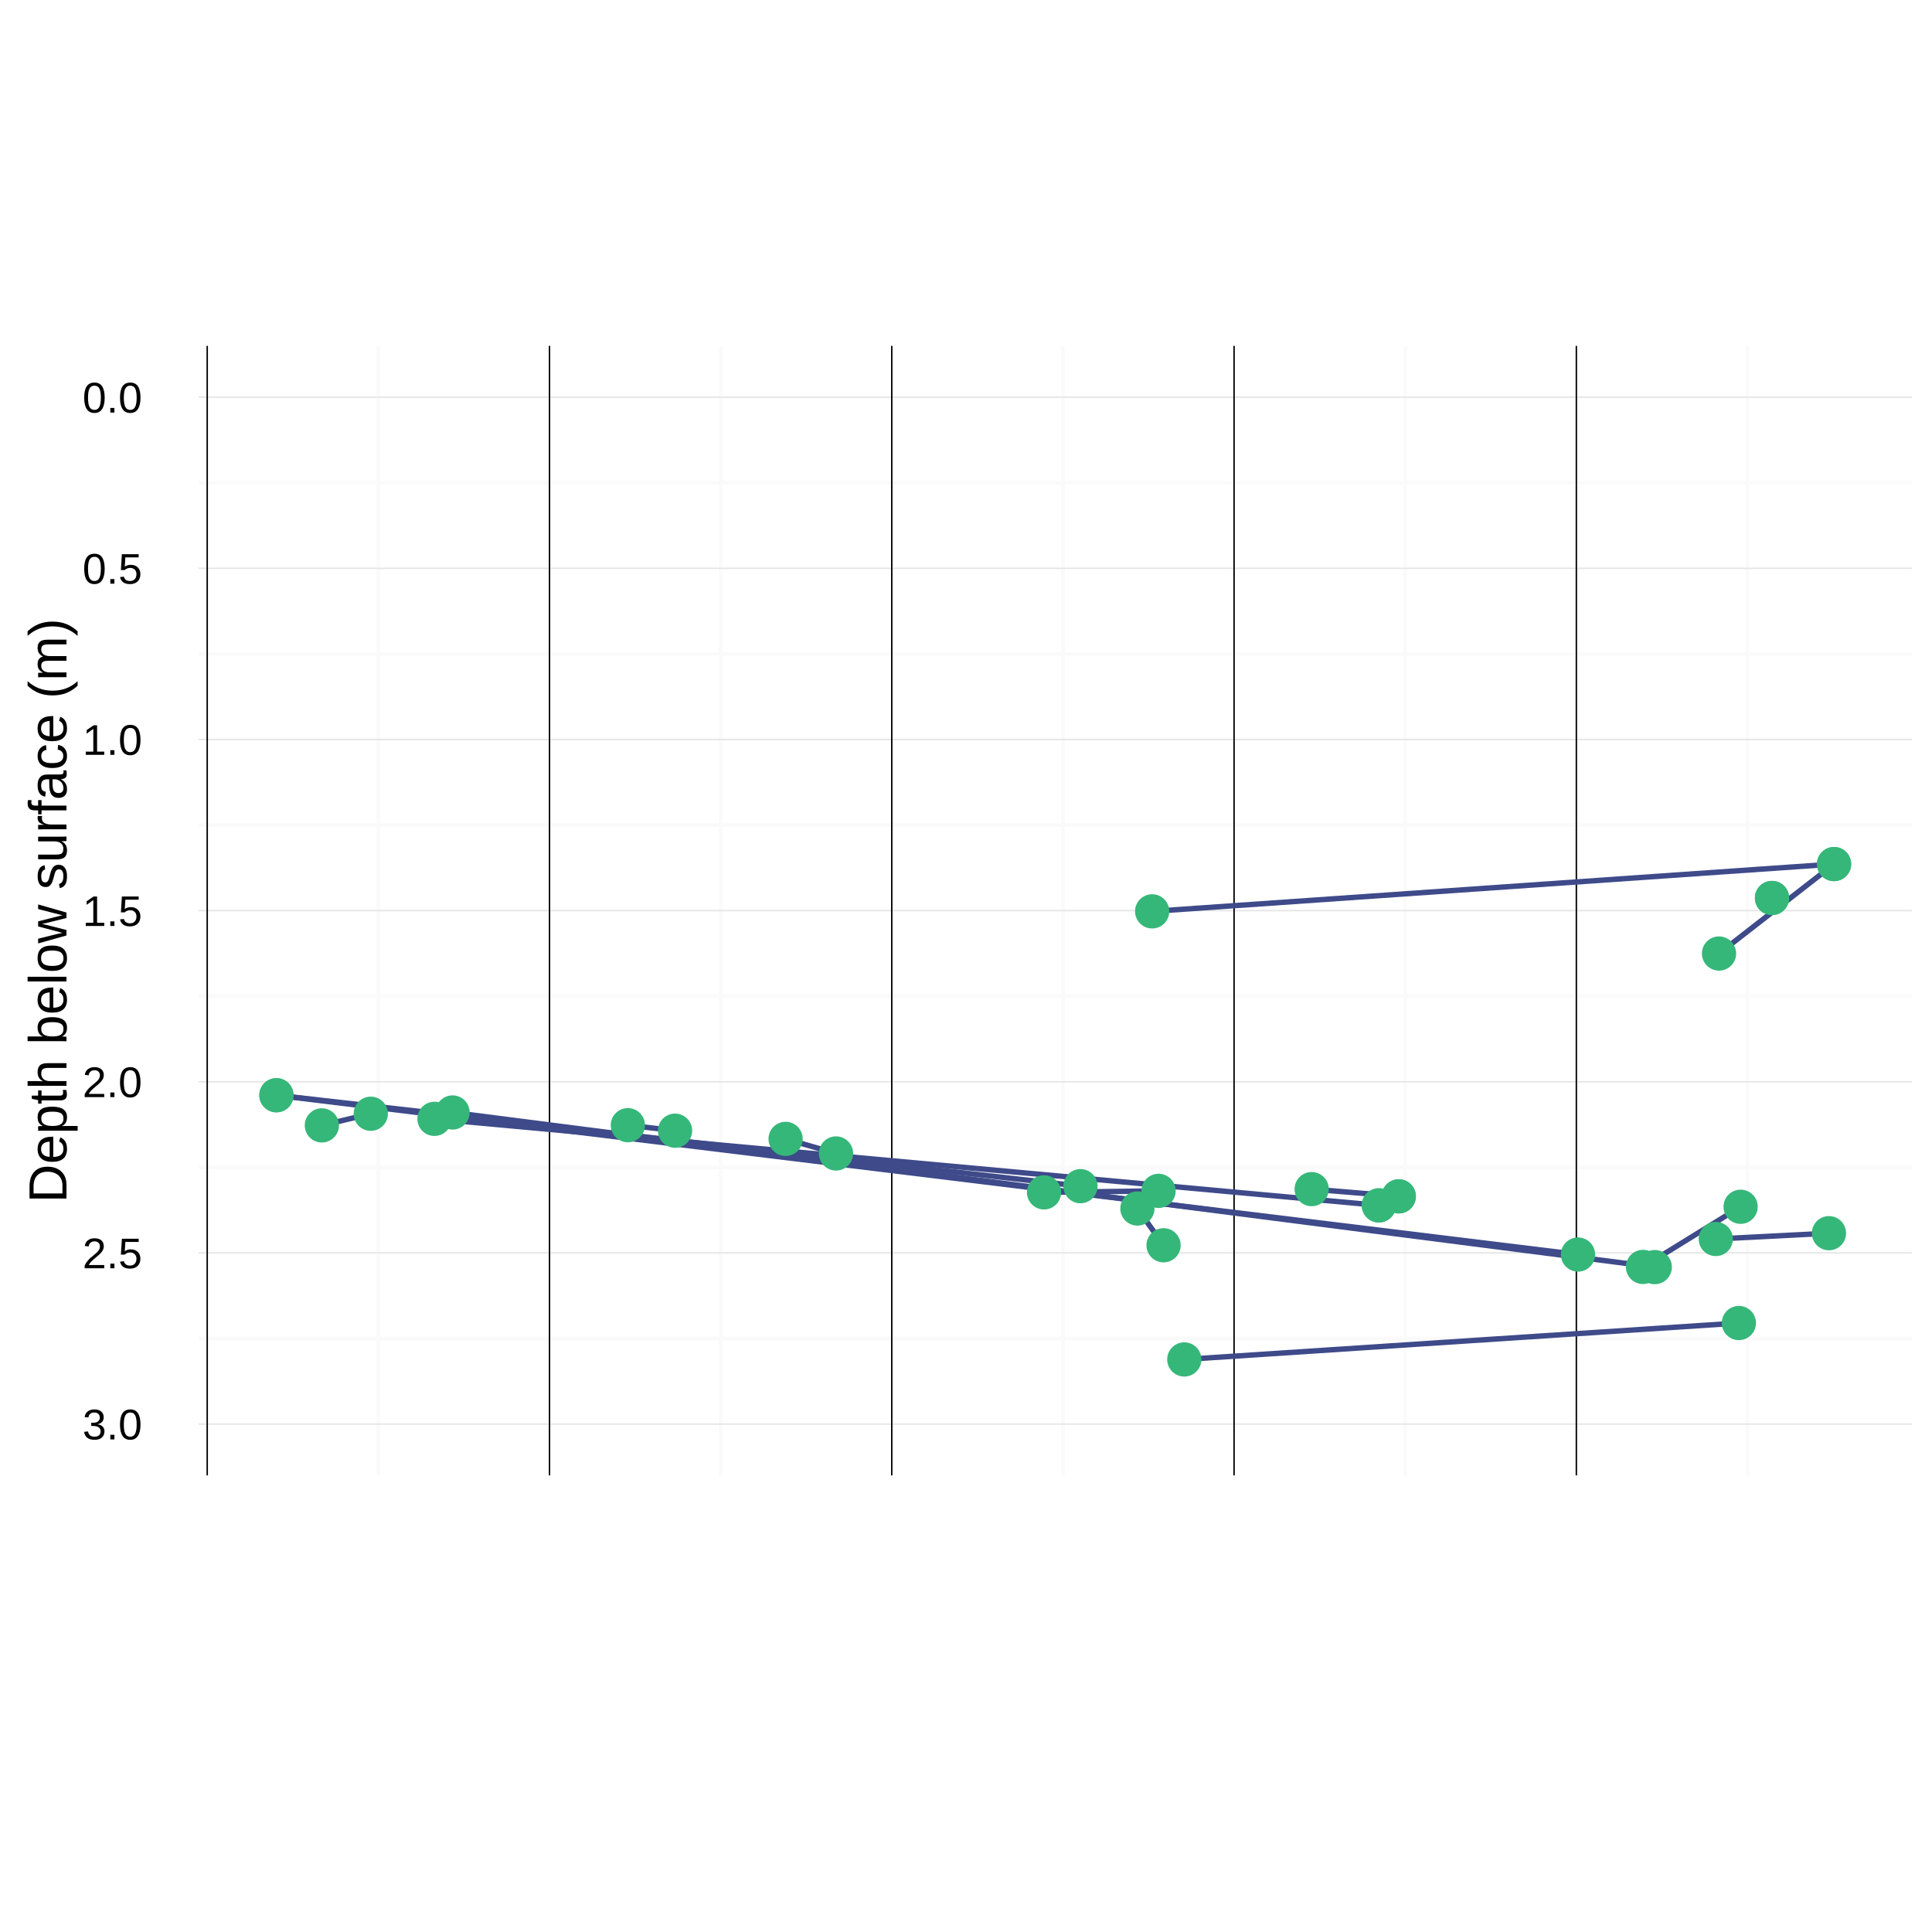
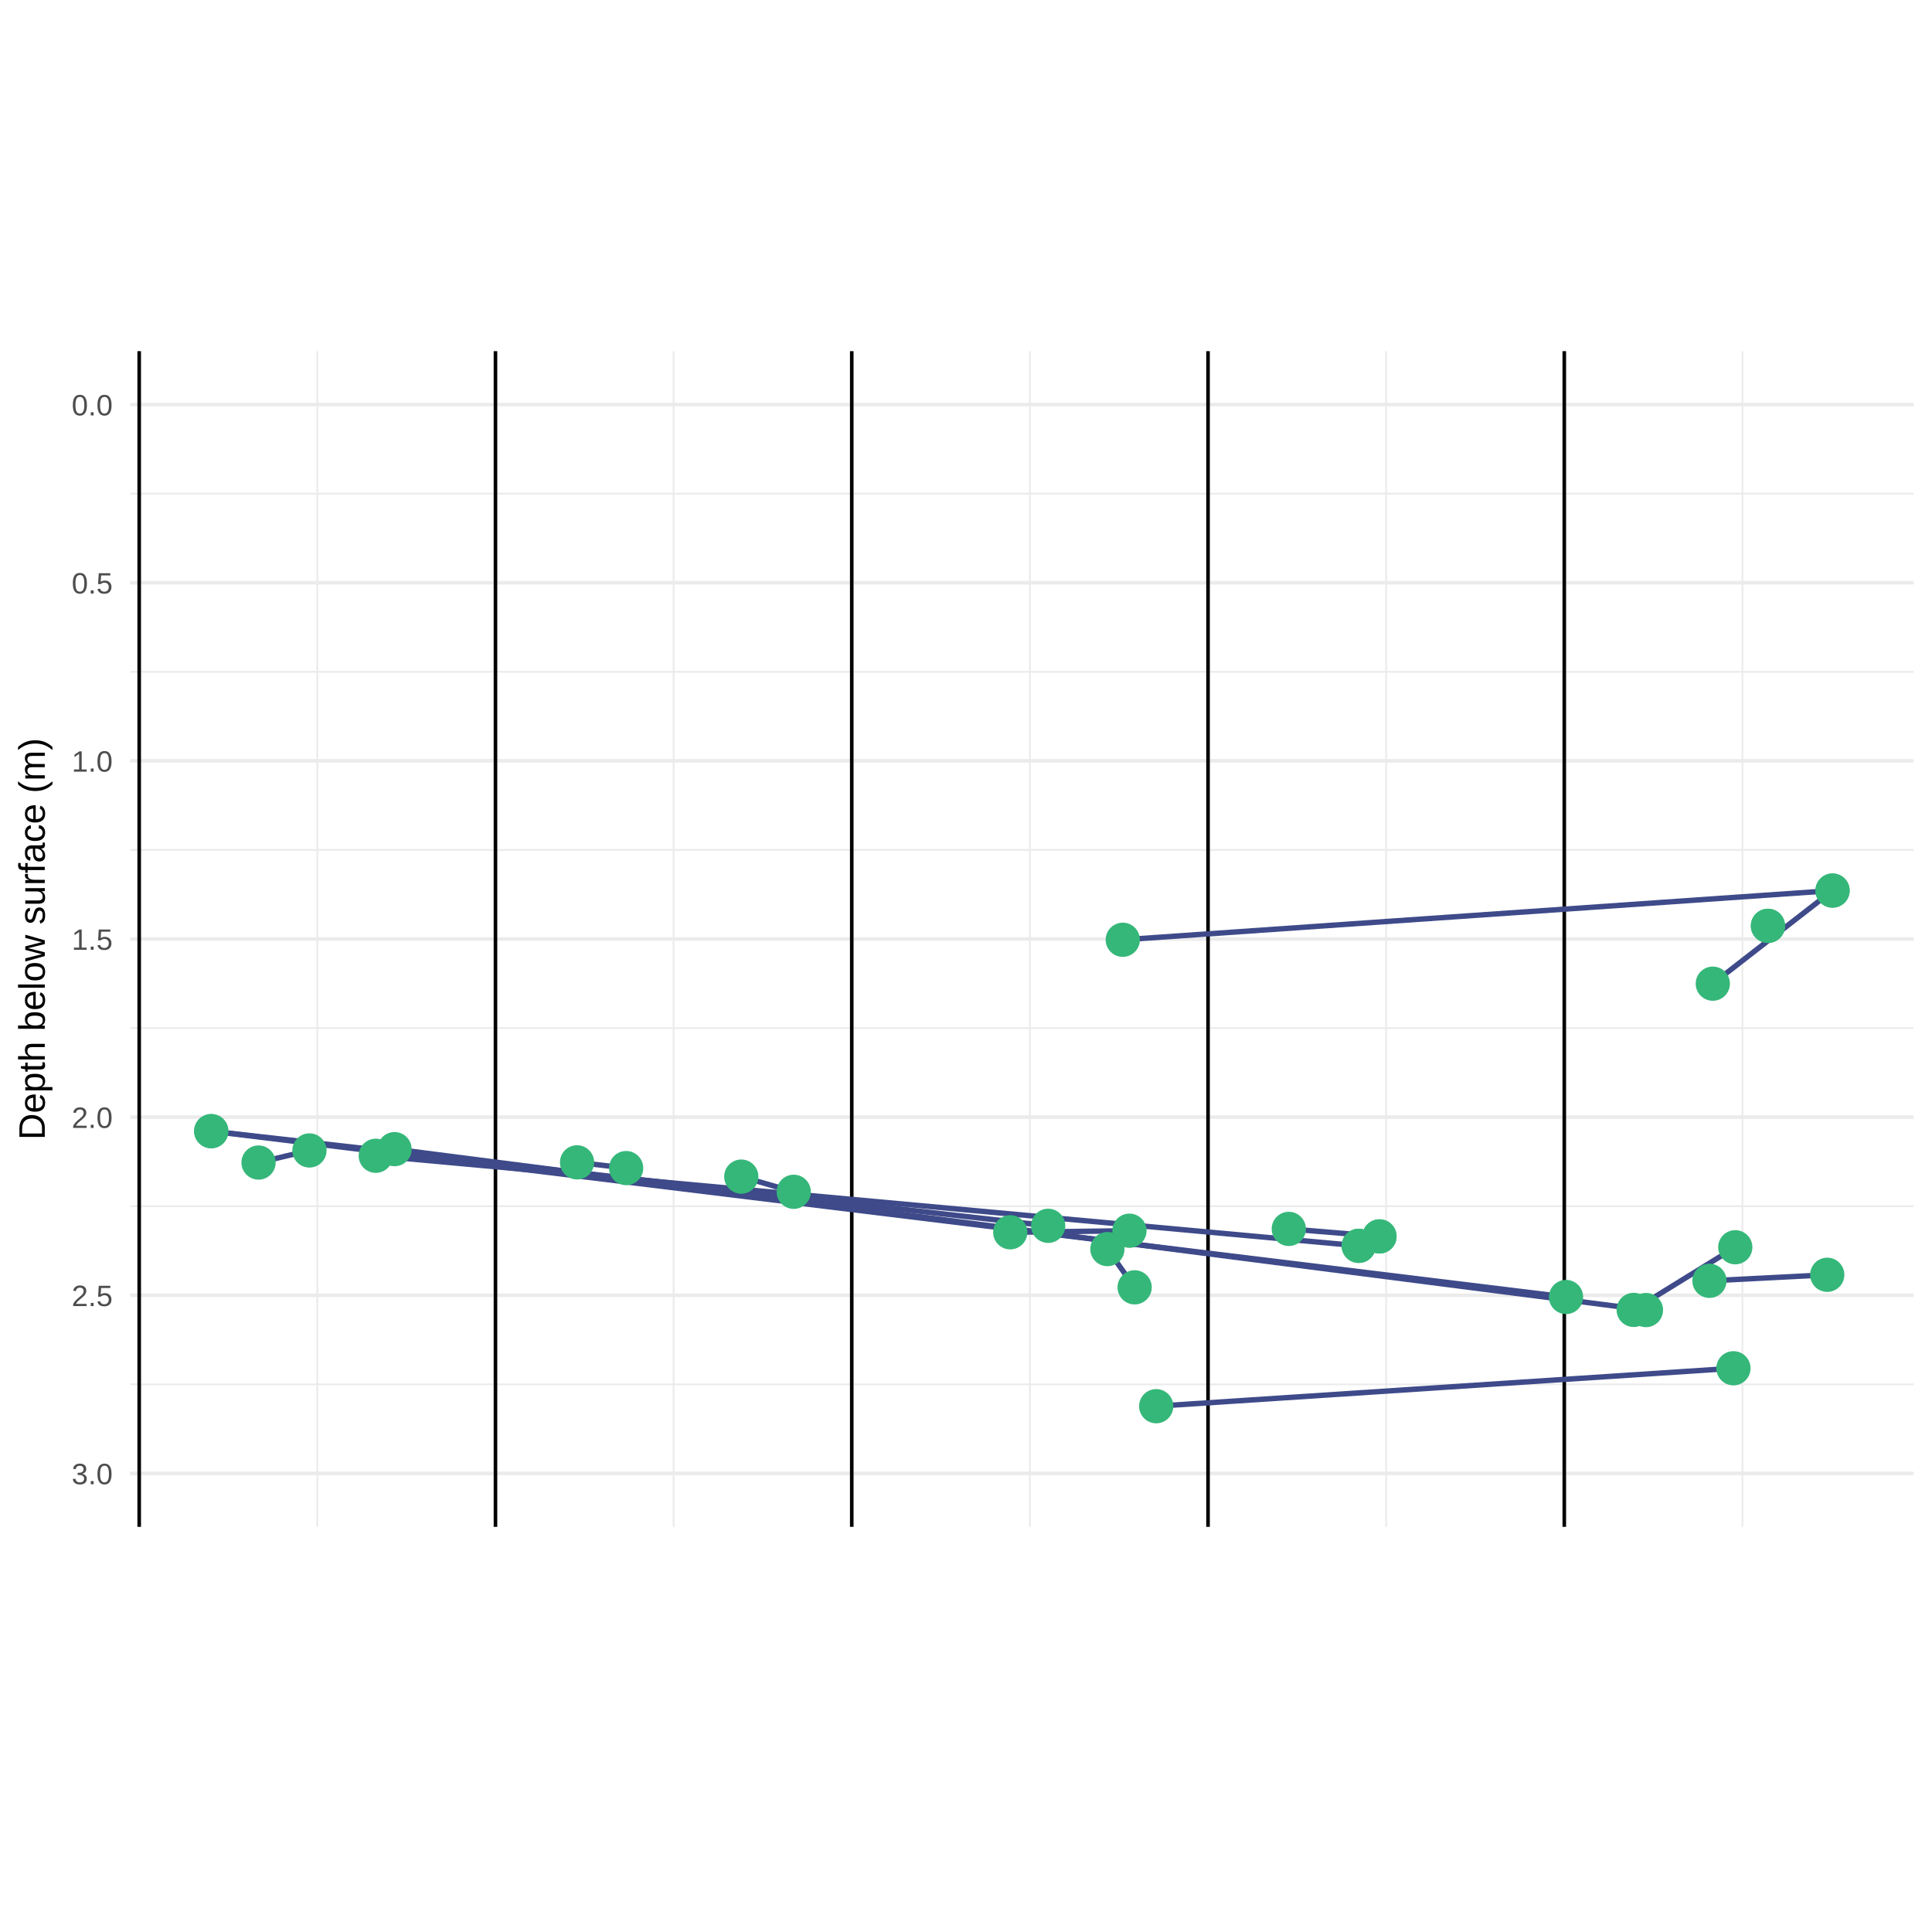
<svg xmlns="http://www.w3.org/2000/svg" viewBox="0 0 576.00 576.00">
  <defs>
    <style type="text/css">
    line, polyline, path, rect, circle {
      fill: none;
      stroke: #000000;
      stroke-linecap: round;
      stroke-linejoin: round;
      stroke-miterlimit: 10.00;
    }
  </style>
  </defs>
  <rect width="100%" height="100%" style="stroke: none; fill: #FFFFFF;" />
  <defs>
-     <clipPath id="cp1">
-       <rect x="0.00" y="97.13" width="576.00" height="381.74" />
+     <clipPath id="cpMHw1NzZ8NDc2Ljc4NXw5OS4yMTQ2">
+       <rect x="0.00" y="99.21" width="576.00" height="377.57" />
    </clipPath>
  </defs>
  <defs>
-     <clipPath id="cp2">
+     <clipPath id="cpMHw1NzZ8NTc2fDA=">
      <rect x="0.00" y="0.00" width="576.00" height="576.00" />
    </clipPath>
  </defs>
  <defs>
-     <clipPath id="cp3">
-       <rect x="59.19" y="103.11" width="510.83" height="336.75" />
+     <clipPath id="cpMzguODA3OXw1NzAuNTIxfDQ1NS4yMTJ8MTA0LjY5NA==">
+       <rect x="38.81" y="104.69" width="531.71" height="350.52" />
    </clipPath>
  </defs>
-   <polyline points="59.19,399.05 570.02,399.05 " style="stroke-width: 1.07; stroke: #FAFAFA; stroke-linecap: butt;" clip-path="url(#cp3)" />
-   <polyline points="59.19,348.02 570.02,348.02 " style="stroke-width: 1.07; stroke: #FAFAFA; stroke-linecap: butt;" clip-path="url(#cp3)" />
-   <polyline points="59.19,297.00 570.02,297.00 " style="stroke-width: 1.07; stroke: #FAFAFA; stroke-linecap: butt;" clip-path="url(#cp3)" />
-   <polyline points="59.19,245.98 570.02,245.98 " style="stroke-width: 1.07; stroke: #FAFAFA; stroke-linecap: butt;" clip-path="url(#cp3)" />
-   <polyline points="59.19,194.95 570.02,194.95 " style="stroke-width: 1.07; stroke: #FAFAFA; stroke-linecap: butt;" clip-path="url(#cp3)" />
-   <polyline points="59.19,143.93 570.02,143.93 " style="stroke-width: 1.07; stroke: #FAFAFA; stroke-linecap: butt;" clip-path="url(#cp3)" />
-   <polyline points="520.99,439.86 520.99,103.11 " style="stroke-width: 1.07; stroke: #FAFAFA; stroke-linecap: butt;" clip-path="url(#cp3)" />
-   <polyline points="418.94,439.86 418.94,103.11 " style="stroke-width: 1.07; stroke: #FAFAFA; stroke-linecap: butt;" clip-path="url(#cp3)" />
-   <polyline points="316.90,439.86 316.90,103.11 " style="stroke-width: 1.07; stroke: #FAFAFA; stroke-linecap: butt;" clip-path="url(#cp3)" />
-   <polyline points="214.85,439.86 214.85,103.11 " style="stroke-width: 1.07; stroke: #FAFAFA; stroke-linecap: butt;" clip-path="url(#cp3)" />
-   <polyline points="112.80,439.86 112.80,103.11 " style="stroke-width: 1.07; stroke: #FAFAFA; stroke-linecap: butt;" clip-path="url(#cp3)" />
-   <polyline points="59.19,424.56 570.02,424.56 " style="stroke-width: 0.43; stroke: #E5E5E5; stroke-linecap: butt;" clip-path="url(#cp3)" />
-   <polyline points="59.19,373.53 570.02,373.53 " style="stroke-width: 0.43; stroke: #E5E5E5; stroke-linecap: butt;" clip-path="url(#cp3)" />
-   <polyline points="59.19,322.51 570.02,322.51 " style="stroke-width: 0.43; stroke: #E5E5E5; stroke-linecap: butt;" clip-path="url(#cp3)" />
-   <polyline points="59.19,271.49 570.02,271.49 " style="stroke-width: 0.43; stroke: #E5E5E5; stroke-linecap: butt;" clip-path="url(#cp3)" />
-   <polyline points="59.19,220.46 570.02,220.46 " style="stroke-width: 0.43; stroke: #E5E5E5; stroke-linecap: butt;" clip-path="url(#cp3)" />
-   <polyline points="59.19,169.44 570.02,169.44 " style="stroke-width: 0.43; stroke: #E5E5E5; stroke-linecap: butt;" clip-path="url(#cp3)" />
-   <polyline points="59.19,118.42 570.02,118.42 " style="stroke-width: 0.43; stroke: #E5E5E5; stroke-linecap: butt;" clip-path="url(#cp3)" />
-   <polyline points="469.97,439.86 469.97,103.11 " style="stroke-width: 0.43; stroke-linecap: butt;" clip-path="url(#cp3)" />
-   <polyline points="367.92,439.86 367.92,103.11 " style="stroke-width: 0.43; stroke-linecap: butt;" clip-path="url(#cp3)" />
-   <polyline points="265.87,439.86 265.87,103.11 " style="stroke-width: 0.43; stroke-linecap: butt;" clip-path="url(#cp3)" />
-   <polyline points="163.83,439.86 163.83,103.11 " style="stroke-width: 0.43; stroke-linecap: butt;" clip-path="url(#cp3)" />
-   <polyline points="61.78,439.86 61.78,103.11 " style="stroke-width: 0.43; stroke-linecap: butt;" clip-path="url(#cp3)" />
-   <line x1="518.42" y1="394.44" x2="353.08" y2="405.30" style="stroke-width: 1.60; stroke: #3E4A89; stroke-linecap: butt;" clip-path="url(#cp3)" />
-   <line x1="493.35" y1="377.77" x2="134.92" y2="331.67" style="stroke-width: 1.60; stroke: #3E4A89; stroke-linecap: butt;" clip-path="url(#cp3)" />
-   <line x1="345.41" y1="355.04" x2="311.27" y2="355.49" style="stroke-width: 1.60; stroke: #3E4A89; stroke-linecap: butt;" clip-path="url(#cp3)" />
-   <line x1="489.83" y1="377.72" x2="518.94" y2="359.78" style="stroke-width: 1.60; stroke: #3E4A89; stroke-linecap: butt;" clip-path="url(#cp3)" />
-   <line x1="110.54" y1="332.05" x2="95.96" y2="335.52" style="stroke-width: 1.60; stroke: #3E4A89; stroke-linecap: butt;" clip-path="url(#cp3)" />
-   <line x1="82.41" y1="326.53" x2="322.13" y2="353.64" style="stroke-width: 1.60; stroke: #3E4A89; stroke-linecap: butt;" clip-path="url(#cp3)" />
-   <line x1="511.54" y1="369.39" x2="545.28" y2="367.66" style="stroke-width: 1.60; stroke: #3E4A89; stroke-linecap: butt;" clip-path="url(#cp3)" />
-   <line x1="339.10" y1="360.30" x2="346.90" y2="371.26" style="stroke-width: 1.60; stroke: #3E4A89; stroke-linecap: butt;" clip-path="url(#cp3)" />
-   <line x1="417.03" y1="356.68" x2="411.09" y2="359.37" style="stroke-width: 1.60; stroke: #3E4A89; stroke-linecap: butt;" clip-path="url(#cp3)" />
-   <line x1="417.03" y1="356.68" x2="391.06" y2="354.52" style="stroke-width: 1.60; stroke: #3E4A89; stroke-linecap: butt;" clip-path="url(#cp3)" />
-   <line x1="129.53" y1="333.57" x2="411.09" y2="359.37" style="stroke-width: 1.60; stroke: #3E4A89; stroke-linecap: butt;" clip-path="url(#cp3)" />
-   <line x1="528.30" y1="267.72" x2="528.30" y2="267.72" style="stroke-width: 1.60; stroke: #3E4A89; stroke-linecap: butt;" clip-path="url(#cp3)" />
-   <line x1="546.80" y1="257.61" x2="343.50" y2="271.71" style="stroke-width: 1.60; stroke: #3E4A89; stroke-linecap: butt;" clip-path="url(#cp3)" />
-   <line x1="249.25" y1="343.89" x2="234.22" y2="339.54" style="stroke-width: 1.60; stroke: #3E4A89; stroke-linecap: butt;" clip-path="url(#cp3)" />
-   <line x1="82.41" y1="326.53" x2="470.46" y2="374.02" style="stroke-width: 1.60; stroke: #3E4A89; stroke-linecap: butt;" clip-path="url(#cp3)" />
-   <line x1="512.50" y1="284.28" x2="546.80" y2="257.61" style="stroke-width: 1.60; stroke: #3E4A89; stroke-linecap: butt;" clip-path="url(#cp3)" />
-   <line x1="201.26" y1="337.10" x2="187.19" y2="335.46" style="stroke-width: 1.60; stroke: #3E4A89; stroke-linecap: butt;" clip-path="url(#cp3)" />
-   <circle cx="353.08" cy="405.30" r="3.56pt" style="stroke-width: 0.71; stroke: #35B779; fill: #35B779;" clip-path="url(#cp3)" />
-   <circle cx="545.28" cy="367.66" r="3.56pt" style="stroke-width: 0.71; stroke: #35B779; fill: #35B779;" clip-path="url(#cp3)" />
-   <circle cx="391.06" cy="354.52" r="3.56pt" style="stroke-width: 0.71; stroke: #35B779; fill: #35B779;" clip-path="url(#cp3)" />
-   <circle cx="343.50" cy="271.71" r="3.56pt" style="stroke-width: 0.71; stroke: #35B779; fill: #35B779;" clip-path="url(#cp3)" />
-   <circle cx="134.92" cy="331.67" r="3.56pt" style="stroke-width: 0.71; stroke: #35B779; fill: #35B779;" clip-path="url(#cp3)" />
-   <circle cx="470.46" cy="374.02" r="3.56pt" style="stroke-width: 0.71; stroke: #35B779; fill: #35B779;" clip-path="url(#cp3)" />
-   <circle cx="311.27" cy="355.49" r="3.56pt" style="stroke-width: 0.71; stroke: #35B779; fill: #35B779;" clip-path="url(#cp3)" />
-   <circle cx="518.94" cy="359.78" r="3.56pt" style="stroke-width: 0.71; stroke: #35B779; fill: #35B779;" clip-path="url(#cp3)" />
-   <circle cx="187.19" cy="335.46" r="3.56pt" style="stroke-width: 0.71; stroke: #35B779; fill: #35B779;" clip-path="url(#cp3)" />
-   <circle cx="95.96" cy="335.52" r="3.56pt" style="stroke-width: 0.71; stroke: #35B779; fill: #35B779;" clip-path="url(#cp3)" />
-   <circle cx="518.42" cy="394.44" r="3.56pt" style="stroke-width: 0.71; stroke: #35B779; fill: #35B779;" clip-path="url(#cp3)" />
-   <circle cx="493.35" cy="377.77" r="3.56pt" style="stroke-width: 0.71; stroke: #35B779; fill: #35B779;" clip-path="url(#cp3)" />
-   <circle cx="345.41" cy="355.04" r="3.56pt" style="stroke-width: 0.71; stroke: #35B779; fill: #35B779;" clip-path="url(#cp3)" />
-   <circle cx="489.83" cy="377.72" r="3.56pt" style="stroke-width: 0.71; stroke: #35B779; fill: #35B779;" clip-path="url(#cp3)" />
-   <circle cx="110.54" cy="332.05" r="3.56pt" style="stroke-width: 0.71; stroke: #35B779; fill: #35B779;" clip-path="url(#cp3)" />
-   <circle cx="322.13" cy="353.64" r="3.56pt" style="stroke-width: 0.71; stroke: #35B779; fill: #35B779;" clip-path="url(#cp3)" />
-   <circle cx="346.90" cy="371.26" r="3.56pt" style="stroke-width: 0.71; stroke: #35B779; fill: #35B779;" clip-path="url(#cp3)" />
-   <circle cx="411.09" cy="359.37" r="3.56pt" style="stroke-width: 0.71; stroke: #35B779; fill: #35B779;" clip-path="url(#cp3)" />
-   <circle cx="411.09" cy="359.37" r="3.56pt" style="stroke-width: 0.71; stroke: #35B779; fill: #35B779;" clip-path="url(#cp3)" />
-   <circle cx="528.30" cy="267.72" r="3.56pt" style="stroke-width: 0.71; stroke: #35B779; fill: #35B779;" clip-path="url(#cp3)" />
-   <circle cx="234.22" cy="339.54" r="3.56pt" style="stroke-width: 0.71; stroke: #35B779; fill: #35B779;" clip-path="url(#cp3)" />
-   <circle cx="546.80" cy="257.61" r="3.56pt" style="stroke-width: 0.71; stroke: #35B779; fill: #35B779;" clip-path="url(#cp3)" />
-   <circle cx="82.41" cy="326.53" r="3.56pt" style="stroke-width: 0.71; stroke: #35B779; fill: #35B779;" clip-path="url(#cp3)" />
-   <circle cx="511.54" cy="369.39" r="3.56pt" style="stroke-width: 0.71; stroke: #35B779; fill: #35B779;" clip-path="url(#cp3)" />
-   <circle cx="339.10" cy="360.30" r="3.56pt" style="stroke-width: 0.71; stroke: #35B779; fill: #35B779;" clip-path="url(#cp3)" />
-   <circle cx="417.03" cy="356.68" r="3.56pt" style="stroke-width: 0.71; stroke: #35B779; fill: #35B779;" clip-path="url(#cp3)" />
-   <circle cx="417.03" cy="356.68" r="3.56pt" style="stroke-width: 0.71; stroke: #35B779; fill: #35B779;" clip-path="url(#cp3)" />
-   <circle cx="129.53" cy="333.57" r="3.56pt" style="stroke-width: 0.71; stroke: #35B779; fill: #35B779;" clip-path="url(#cp3)" />
-   <circle cx="528.30" cy="267.72" r="3.56pt" style="stroke-width: 0.71; stroke: #35B779; fill: #35B779;" clip-path="url(#cp3)" />
-   <circle cx="546.80" cy="257.61" r="3.56pt" style="stroke-width: 0.71; stroke: #35B779; fill: #35B779;" clip-path="url(#cp3)" />
-   <circle cx="249.25" cy="343.89" r="3.56pt" style="stroke-width: 0.71; stroke: #35B779; fill: #35B779;" clip-path="url(#cp3)" />
-   <circle cx="82.41" cy="326.53" r="3.56pt" style="stroke-width: 0.71; stroke: #35B779; fill: #35B779;" clip-path="url(#cp3)" />
-   <circle cx="512.50" cy="284.28" r="3.56pt" style="stroke-width: 0.71; stroke: #35B779; fill: #35B779;" clip-path="url(#cp3)" />
-   <circle cx="201.26" cy="337.10" r="3.56pt" style="stroke-width: 0.71; stroke: #35B779; fill: #35B779;" clip-path="url(#cp3)" />
+   <polyline points="38.81,412.72 570.52,412.72 " style="stroke-width: 0.53; stroke: #EBEBEB; stroke-linecap: butt;" clip-path="url(#cpMzguODA3OXw1NzAuNTIxfDQ1NS4yMTJ8MTA0LjY5NA==)" />
+   <polyline points="38.81,359.62 570.52,359.62 " style="stroke-width: 0.53; stroke: #EBEBEB; stroke-linecap: butt;" clip-path="url(#cpMzguODA3OXw1NzAuNTIxfDQ1NS4yMTJ8MTA0LjY5NA==)" />
+   <polyline points="38.81,306.51 570.52,306.51 " style="stroke-width: 0.53; stroke: #EBEBEB; stroke-linecap: butt;" clip-path="url(#cpMzguODA3OXw1NzAuNTIxfDQ1NS4yMTJ8MTA0LjY5NA==)" />
+   <polyline points="38.81,253.40 570.52,253.40 " style="stroke-width: 0.53; stroke: #EBEBEB; stroke-linecap: butt;" clip-path="url(#cpMzguODA3OXw1NzAuNTIxfDQ1NS4yMTJ8MTA0LjY5NA==)" />
+   <polyline points="38.81,200.29 570.52,200.29 " style="stroke-width: 0.53; stroke: #EBEBEB; stroke-linecap: butt;" clip-path="url(#cpMzguODA3OXw1NzAuNTIxfDQ1NS4yMTJ8MTA0LjY5NA==)" />
+   <polyline points="38.81,147.18 570.52,147.18 " style="stroke-width: 0.53; stroke: #EBEBEB; stroke-linecap: butt;" clip-path="url(#cpMzguODA3OXw1NzAuNTIxfDQ1NS4yMTJ8MTA0LjY5NA==)" />
+   <polyline points="519.48,455.21 519.48,104.69 " style="stroke-width: 0.53; stroke: #EBEBEB; stroke-linecap: butt;" clip-path="url(#cpMzguODA3OXw1NzAuNTIxfDQ1NS4yMTJ8MTA0LjY5NA==)" />
+   <polyline points="413.27,455.21 413.27,104.69 " style="stroke-width: 0.53; stroke: #EBEBEB; stroke-linecap: butt;" clip-path="url(#cpMzguODA3OXw1NzAuNTIxfDQ1NS4yMTJ8MTA0LjY5NA==)" />
+   <polyline points="307.05,455.21 307.05,104.69 " style="stroke-width: 0.53; stroke: #EBEBEB; stroke-linecap: butt;" clip-path="url(#cpMzguODA3OXw1NzAuNTIxfDQ1NS4yMTJ8MTA0LjY5NA==)" />
+   <polyline points="200.83,455.21 200.83,104.69 " style="stroke-width: 0.53; stroke: #EBEBEB; stroke-linecap: butt;" clip-path="url(#cpMzguODA3OXw1NzAuNTIxfDQ1NS4yMTJ8MTA0LjY5NA==)" />
+   <polyline points="94.61,455.21 94.61,104.69 " style="stroke-width: 0.53; stroke: #EBEBEB; stroke-linecap: butt;" clip-path="url(#cpMzguODA3OXw1NzAuNTIxfDQ1NS4yMTJ8MTA0LjY5NA==)" />
+   <polyline points="38.81,439.28 570.52,439.28 " style="stroke-width: 1.07; stroke: #EBEBEB; stroke-linecap: butt;" clip-path="url(#cpMzguODA3OXw1NzAuNTIxfDQ1NS4yMTJ8MTA0LjY5NA==)" />
+   <polyline points="38.81,386.17 570.52,386.17 " style="stroke-width: 1.07; stroke: #EBEBEB; stroke-linecap: butt;" clip-path="url(#cpMzguODA3OXw1NzAuNTIxfDQ1NS4yMTJ8MTA0LjY5NA==)" />
+   <polyline points="38.81,333.06 570.52,333.06 " style="stroke-width: 1.07; stroke: #EBEBEB; stroke-linecap: butt;" clip-path="url(#cpMzguODA3OXw1NzAuNTIxfDQ1NS4yMTJ8MTA0LjY5NA==)" />
+   <polyline points="38.81,279.95 570.52,279.95 " style="stroke-width: 1.07; stroke: #EBEBEB; stroke-linecap: butt;" clip-path="url(#cpMzguODA3OXw1NzAuNTIxfDQ1NS4yMTJ8MTA0LjY5NA==)" />
+   <polyline points="38.81,226.84 570.52,226.84 " style="stroke-width: 1.07; stroke: #EBEBEB; stroke-linecap: butt;" clip-path="url(#cpMzguODA3OXw1NzAuNTIxfDQ1NS4yMTJ8MTA0LjY5NA==)" />
+   <polyline points="38.81,173.74 570.52,173.74 " style="stroke-width: 1.07; stroke: #EBEBEB; stroke-linecap: butt;" clip-path="url(#cpMzguODA3OXw1NzAuNTIxfDQ1NS4yMTJ8MTA0LjY5NA==)" />
+   <polyline points="38.81,120.63 570.52,120.63 " style="stroke-width: 1.07; stroke: #EBEBEB; stroke-linecap: butt;" clip-path="url(#cpMzguODA3OXw1NzAuNTIxfDQ1NS4yMTJ8MTA0LjY5NA==)" />
+   <polyline points="466.37,455.21 466.37,104.69 " style="stroke-width: 1.07; stroke-linecap: butt;" clip-path="url(#cpMzguODA3OXw1NzAuNTIxfDQ1NS4yMTJ8MTA0LjY5NA==)" />
+   <polyline points="360.16,455.21 360.16,104.69 " style="stroke-width: 1.07; stroke-linecap: butt;" clip-path="url(#cpMzguODA3OXw1NzAuNTIxfDQ1NS4yMTJ8MTA0LjY5NA==)" />
+   <polyline points="253.94,455.21 253.94,104.69 " style="stroke-width: 1.07; stroke-linecap: butt;" clip-path="url(#cpMzguODA3OXw1NzAuNTIxfDQ1NS4yMTJ8MTA0LjY5NA==)" />
+   <polyline points="147.72,455.21 147.72,104.69 " style="stroke-width: 1.07; stroke-linecap: butt;" clip-path="url(#cpMzguODA3OXw1NzAuNTIxfDQ1NS4yMTJ8MTA0LjY5NA==)" />
+   <polyline points="41.50,455.21 41.50,104.69 " style="stroke-width: 1.07; stroke-linecap: butt;" clip-path="url(#cpMzguODA3OXw1NzAuNTIxfDQ1NS4yMTJ8MTA0LjY5NA==)" />
+   <line x1="516.80" y1="407.93" x2="344.71" y2="419.24" style="stroke-width: 1.60; stroke: #3E4A89; stroke-linecap: butt;" clip-path="url(#cpMzguODA3OXw1NzAuNTIxfDQ1NS4yMTJ8MTA0LjY5NA==)" />
+   <line x1="490.72" y1="390.58" x2="117.63" y2="342.60" style="stroke-width: 1.60; stroke: #3E4A89; stroke-linecap: butt;" clip-path="url(#cpMzguODA3OXw1NzAuNTIxfDQ1NS4yMTJ8MTA0LjY5NA==)" />
+   <line x1="336.73" y1="366.92" x2="301.19" y2="367.39" style="stroke-width: 1.60; stroke: #3E4A89; stroke-linecap: butt;" clip-path="url(#cpMzguODA3OXw1NzAuNTIxfDQ1NS4yMTJ8MTA0LjY5NA==)" />
+   <line x1="487.06" y1="390.53" x2="517.35" y2="371.85" style="stroke-width: 1.60; stroke: #3E4A89; stroke-linecap: butt;" clip-path="url(#cpMzguODA3OXw1NzAuNTIxfDQ1NS4yMTJ8MTA0LjY5NA==)" />
+   <line x1="92.26" y1="342.99" x2="77.08" y2="346.60" style="stroke-width: 1.60; stroke: #3E4A89; stroke-linecap: butt;" clip-path="url(#cpMzguODA3OXw1NzAuNTIxfDQ1NS4yMTJ8MTA0LjY5NA==)" />
+   <line x1="62.98" y1="337.24" x2="312.50" y2="365.46" style="stroke-width: 1.60; stroke: #3E4A89; stroke-linecap: butt;" clip-path="url(#cpMzguODA3OXw1NzAuNTIxfDQ1NS4yMTJ8MTA0LjY5NA==)" />
+   <line x1="509.65" y1="381.86" x2="544.77" y2="380.06" style="stroke-width: 1.60; stroke: #3E4A89; stroke-linecap: butt;" clip-path="url(#cpMzguODA3OXw1NzAuNTIxfDQ1NS4yMTJ8MTA0LjY5NA==)" />
+   <line x1="330.16" y1="372.40" x2="338.28" y2="383.80" style="stroke-width: 1.60; stroke: #3E4A89; stroke-linecap: butt;" clip-path="url(#cpMzguODA3OXw1NzAuNTIxfDQ1NS4yMTJ8MTA0LjY5NA==)" />
+   <line x1="411.27" y1="368.62" x2="405.09" y2="371.43" style="stroke-width: 1.60; stroke: #3E4A89; stroke-linecap: butt;" clip-path="url(#cpMzguODA3OXw1NzAuNTIxfDQ1NS4yMTJ8MTA0LjY5NA==)" />
+   <line x1="411.27" y1="368.62" x2="384.24" y2="366.38" style="stroke-width: 1.60; stroke: #3E4A89; stroke-linecap: butt;" clip-path="url(#cpMzguODA3OXw1NzAuNTIxfDQ1NS4yMTJ8MTA0LjY5NA==)" />
+   <line x1="112.03" y1="344.58" x2="405.09" y2="371.43" style="stroke-width: 1.60; stroke: #3E4A89; stroke-linecap: butt;" clip-path="url(#cpMzguODA3OXw1NzAuNTIxfDQ1NS4yMTJ8MTA0LjY5NA==)" />
+   <line x1="527.09" y1="276.03" x2="527.09" y2="276.03" style="stroke-width: 1.60; stroke: #3E4A89; stroke-linecap: butt;" clip-path="url(#cpMzguODA3OXw1NzAuNTIxfDQ1NS4yMTJ8MTA0LjY5NA==)" />
+   <line x1="546.35" y1="265.51" x2="334.74" y2="280.18" style="stroke-width: 1.60; stroke: #3E4A89; stroke-linecap: butt;" clip-path="url(#cpMzguODA3OXw1NzAuNTIxfDQ1NS4yMTJ8MTA0LjY5NA==)" />
+   <line x1="236.64" y1="355.32" x2="221.00" y2="350.79" style="stroke-width: 1.60; stroke: #3E4A89; stroke-linecap: butt;" clip-path="url(#cpMzguODA3OXw1NzAuNTIxfDQ1NS4yMTJ8MTA0LjY5NA==)" />
+   <line x1="62.98" y1="337.24" x2="466.89" y2="386.68" style="stroke-width: 1.60; stroke: #3E4A89; stroke-linecap: butt;" clip-path="url(#cpMzguODA3OXw1NzAuNTIxfDQ1NS4yMTJ8MTA0LjY5NA==)" />
+   <line x1="510.65" y1="293.27" x2="546.35" y2="265.51" style="stroke-width: 1.60; stroke: #3E4A89; stroke-linecap: butt;" clip-path="url(#cpMzguODA3OXw1NzAuNTIxfDQ1NS4yMTJ8MTA0LjY5NA==)" />
+   <line x1="186.68" y1="348.25" x2="172.04" y2="346.54" style="stroke-width: 1.60; stroke: #3E4A89; stroke-linecap: butt;" clip-path="url(#cpMzguODA3OXw1NzAuNTIxfDQ1NS4yMTJ8MTA0LjY5NA==)" />
+   <circle cx="344.71" cy="419.24" r="3.56pt" style="stroke-width: 0.71; stroke: #35B779; fill: #35B779;" clip-path="url(#cpMzguODA3OXw1NzAuNTIxfDQ1NS4yMTJ8MTA0LjY5NA==)" />
+   <circle cx="544.77" cy="380.06" r="3.56pt" style="stroke-width: 0.71; stroke: #35B779; fill: #35B779;" clip-path="url(#cpMzguODA3OXw1NzAuNTIxfDQ1NS4yMTJ8MTA0LjY5NA==)" />
+   <circle cx="384.24" cy="366.38" r="3.56pt" style="stroke-width: 0.71; stroke: #35B779; fill: #35B779;" clip-path="url(#cpMzguODA3OXw1NzAuNTIxfDQ1NS4yMTJ8MTA0LjY5NA==)" />
+   <circle cx="334.74" cy="280.18" r="3.56pt" style="stroke-width: 0.71; stroke: #35B779; fill: #35B779;" clip-path="url(#cpMzguODA3OXw1NzAuNTIxfDQ1NS4yMTJ8MTA0LjY5NA==)" />
+   <circle cx="117.63" cy="342.60" r="3.56pt" style="stroke-width: 0.71; stroke: #35B779; fill: #35B779;" clip-path="url(#cpMzguODA3OXw1NzAuNTIxfDQ1NS4yMTJ8MTA0LjY5NA==)" />
+   <circle cx="466.89" cy="386.68" r="3.56pt" style="stroke-width: 0.71; stroke: #35B779; fill: #35B779;" clip-path="url(#cpMzguODA3OXw1NzAuNTIxfDQ1NS4yMTJ8MTA0LjY5NA==)" />
+   <circle cx="301.19" cy="367.39" r="3.56pt" style="stroke-width: 0.71; stroke: #35B779; fill: #35B779;" clip-path="url(#cpMzguODA3OXw1NzAuNTIxfDQ1NS4yMTJ8MTA0LjY5NA==)" />
+   <circle cx="517.35" cy="371.85" r="3.56pt" style="stroke-width: 0.71; stroke: #35B779; fill: #35B779;" clip-path="url(#cpMzguODA3OXw1NzAuNTIxfDQ1NS4yMTJ8MTA0LjY5NA==)" />
+   <circle cx="172.04" cy="346.54" r="3.56pt" style="stroke-width: 0.71; stroke: #35B779; fill: #35B779;" clip-path="url(#cpMzguODA3OXw1NzAuNTIxfDQ1NS4yMTJ8MTA0LjY5NA==)" />
+   <circle cx="77.08" cy="346.60" r="3.56pt" style="stroke-width: 0.71; stroke: #35B779; fill: #35B779;" clip-path="url(#cpMzguODA3OXw1NzAuNTIxfDQ1NS4yMTJ8MTA0LjY5NA==)" />
+   <circle cx="516.80" cy="407.93" r="3.56pt" style="stroke-width: 0.71; stroke: #35B779; fill: #35B779;" clip-path="url(#cpMzguODA3OXw1NzAuNTIxfDQ1NS4yMTJ8MTA0LjY5NA==)" />
+   <circle cx="490.72" cy="390.58" r="3.56pt" style="stroke-width: 0.71; stroke: #35B779; fill: #35B779;" clip-path="url(#cpMzguODA3OXw1NzAuNTIxfDQ1NS4yMTJ8MTA0LjY5NA==)" />
+   <circle cx="336.73" cy="366.92" r="3.56pt" style="stroke-width: 0.71; stroke: #35B779; fill: #35B779;" clip-path="url(#cpMzguODA3OXw1NzAuNTIxfDQ1NS4yMTJ8MTA0LjY5NA==)" />
+   <circle cx="487.06" cy="390.53" r="3.56pt" style="stroke-width: 0.71; stroke: #35B779; fill: #35B779;" clip-path="url(#cpMzguODA3OXw1NzAuNTIxfDQ1NS4yMTJ8MTA0LjY5NA==)" />
+   <circle cx="92.26" cy="342.99" r="3.56pt" style="stroke-width: 0.71; stroke: #35B779; fill: #35B779;" clip-path="url(#cpMzguODA3OXw1NzAuNTIxfDQ1NS4yMTJ8MTA0LjY5NA==)" />
+   <circle cx="312.50" cy="365.46" r="3.56pt" style="stroke-width: 0.71; stroke: #35B779; fill: #35B779;" clip-path="url(#cpMzguODA3OXw1NzAuNTIxfDQ1NS4yMTJ8MTA0LjY5NA==)" />
+   <circle cx="338.28" cy="383.80" r="3.56pt" style="stroke-width: 0.71; stroke: #35B779; fill: #35B779;" clip-path="url(#cpMzguODA3OXw1NzAuNTIxfDQ1NS4yMTJ8MTA0LjY5NA==)" />
+   <circle cx="405.09" cy="371.43" r="3.56pt" style="stroke-width: 0.71; stroke: #35B779; fill: #35B779;" clip-path="url(#cpMzguODA3OXw1NzAuNTIxfDQ1NS4yMTJ8MTA0LjY5NA==)" />
+   <circle cx="405.09" cy="371.43" r="3.56pt" style="stroke-width: 0.71; stroke: #35B779; fill: #35B779;" clip-path="url(#cpMzguODA3OXw1NzAuNTIxfDQ1NS4yMTJ8MTA0LjY5NA==)" />
+   <circle cx="527.09" cy="276.03" r="3.56pt" style="stroke-width: 0.71; stroke: #35B779; fill: #35B779;" clip-path="url(#cpMzguODA3OXw1NzAuNTIxfDQ1NS4yMTJ8MTA0LjY5NA==)" />
+   <circle cx="221.00" cy="350.79" r="3.56pt" style="stroke-width: 0.71; stroke: #35B779; fill: #35B779;" clip-path="url(#cpMzguODA3OXw1NzAuNTIxfDQ1NS4yMTJ8MTA0LjY5NA==)" />
+   <circle cx="546.35" cy="265.51" r="3.56pt" style="stroke-width: 0.71; stroke: #35B779; fill: #35B779;" clip-path="url(#cpMzguODA3OXw1NzAuNTIxfDQ1NS4yMTJ8MTA0LjY5NA==)" />
+   <circle cx="62.98" cy="337.24" r="3.56pt" style="stroke-width: 0.71; stroke: #35B779; fill: #35B779;" clip-path="url(#cpMzguODA3OXw1NzAuNTIxfDQ1NS4yMTJ8MTA0LjY5NA==)" />
+   <circle cx="509.65" cy="381.86" r="3.56pt" style="stroke-width: 0.71; stroke: #35B779; fill: #35B779;" clip-path="url(#cpMzguODA3OXw1NzAuNTIxfDQ1NS4yMTJ8MTA0LjY5NA==)" />
+   <circle cx="330.16" cy="372.40" r="3.56pt" style="stroke-width: 0.71; stroke: #35B779; fill: #35B779;" clip-path="url(#cpMzguODA3OXw1NzAuNTIxfDQ1NS4yMTJ8MTA0LjY5NA==)" />
+   <circle cx="411.27" cy="368.62" r="3.56pt" style="stroke-width: 0.71; stroke: #35B779; fill: #35B779;" clip-path="url(#cpMzguODA3OXw1NzAuNTIxfDQ1NS4yMTJ8MTA0LjY5NA==)" />
+   <circle cx="411.27" cy="368.62" r="3.56pt" style="stroke-width: 0.71; stroke: #35B779; fill: #35B779;" clip-path="url(#cpMzguODA3OXw1NzAuNTIxfDQ1NS4yMTJ8MTA0LjY5NA==)" />
+   <circle cx="112.03" cy="344.58" r="3.56pt" style="stroke-width: 0.71; stroke: #35B779; fill: #35B779;" clip-path="url(#cpMzguODA3OXw1NzAuNTIxfDQ1NS4yMTJ8MTA0LjY5NA==)" />
+   <circle cx="527.09" cy="276.03" r="3.56pt" style="stroke-width: 0.71; stroke: #35B779; fill: #35B779;" clip-path="url(#cpMzguODA3OXw1NzAuNTIxfDQ1NS4yMTJ8MTA0LjY5NA==)" />
+   <circle cx="546.35" cy="265.51" r="3.56pt" style="stroke-width: 0.71; stroke: #35B779; fill: #35B779;" clip-path="url(#cpMzguODA3OXw1NzAuNTIxfDQ1NS4yMTJ8MTA0LjY5NA==)" />
+   <circle cx="236.64" cy="355.32" r="3.56pt" style="stroke-width: 0.71; stroke: #35B779; fill: #35B779;" clip-path="url(#cpMzguODA3OXw1NzAuNTIxfDQ1NS4yMTJ8MTA0LjY5NA==)" />
+   <circle cx="62.98" cy="337.24" r="3.56pt" style="stroke-width: 0.71; stroke: #35B779; fill: #35B779;" clip-path="url(#cpMzguODA3OXw1NzAuNTIxfDQ1NS4yMTJ8MTA0LjY5NA==)" />
+   <circle cx="510.65" cy="293.27" r="3.56pt" style="stroke-width: 0.71; stroke: #35B779; fill: #35B779;" clip-path="url(#cpMzguODA3OXw1NzAuNTIxfDQ1NS4yMTJ8MTA0LjY5NA==)" />
+   <circle cx="186.68" cy="348.25" r="3.56pt" style="stroke-width: 0.71; stroke: #35B779; fill: #35B779;" clip-path="url(#cpMzguODA3OXw1NzAuNTIxfDQ1NS4yMTJ8MTA0LjY5NA==)" />
+   <g clip-path="url(#cpMzguODA3OXw1NzAuNTIxfDQ1NS4yMTJ8MTA0LjY5NA==)">
+     <text x="513.37" y="469.41" style="font-size: 10.00px; font-family: Arial;" textLength="12.23px" lengthAdjust="spacingAndGlyphs">B7</text>
+   </g>
+   <g clip-path="url(#cpMzguODA3OXw1NzAuNTIxfDQ1NS4yMTJ8MTA0LjY5NA==)">
+     <text x="407.15" y="469.41" style="font-size: 10.00px; font-family: Arial;" textLength="12.23px" lengthAdjust="spacingAndGlyphs">B6</text>
+   </g>
+   <g clip-path="url(#cpMzguODA3OXw1NzAuNTIxfDQ1NS4yMTJ8MTA0LjY5NA==)">
+     <text x="300.93" y="469.41" style="font-size: 10.00px; font-family: Arial;" textLength="12.23px" lengthAdjust="spacingAndGlyphs">B5</text>
+   </g>
+   <g clip-path="url(#cpMzguODA3OXw1NzAuNTIxfDQ1NS4yMTJ8MTA0LjY5NA==)">
+     <text x="194.71" y="469.41" style="font-size: 10.00px; font-family: Arial;" textLength="12.23px" lengthAdjust="spacingAndGlyphs">B4</text>
+   </g>
+   <g clip-path="url(#cpMzguODA3OXw1NzAuNTIxfDQ1NS4yMTJ8MTA0LjY5NA==)">
+     <text x="88.50" y="469.41" style="font-size: 10.00px; font-family: Arial;" textLength="12.23px" lengthAdjust="spacingAndGlyphs">B3</text>
+   </g>
  <defs>
-     <clipPath id="cp4">
+     <clipPath id="cpMHw1NzZ8NTc2fDA=">
      <rect x="0.00" y="0.00" width="576.00" height="576.00" />
    </clipPath>
  </defs>
-   <g clip-path="url(#cp4)">
-     <text x="24.60" y="429.14" style="font-size: 9.60pt; font-family: Arial;">3.0</text>
+   <g clip-path="url(#cpMHw1NzZ8NTc2fDA=)">
+     <text x="21.37" y="442.50" style="font-size: 8.80px; fill: #4D4D4D; font-family: Arial;" textLength="12.51px" lengthAdjust="spacingAndGlyphs">3.0</text>
  </g>
-   <g clip-path="url(#cp4)">
-     <text x="24.60" y="378.11" style="font-size: 9.60pt; font-family: Arial;">2.5</text>
+   <g clip-path="url(#cpMHw1NzZ8NTc2fDA=)">
+     <text x="21.37" y="389.39" style="font-size: 8.80px; fill: #4D4D4D; font-family: Arial;" textLength="12.51px" lengthAdjust="spacingAndGlyphs">2.5</text>
  </g>
-   <g clip-path="url(#cp4)">
-     <text x="24.60" y="327.09" style="font-size: 9.60pt; font-family: Arial;">2.0</text>
+   <g clip-path="url(#cpMHw1NzZ8NTc2fDA=)">
+     <text x="21.37" y="336.28" style="font-size: 8.80px; fill: #4D4D4D; font-family: Arial;" textLength="12.51px" lengthAdjust="spacingAndGlyphs">2.0</text>
  </g>
-   <g clip-path="url(#cp4)">
-     <text x="24.60" y="276.07" style="font-size: 9.60pt; font-family: Arial;">1.5</text>
+   <g clip-path="url(#cpMHw1NzZ8NTc2fDA=)">
+     <text x="21.37" y="283.17" style="font-size: 8.80px; fill: #4D4D4D; font-family: Arial;" textLength="12.51px" lengthAdjust="spacingAndGlyphs">1.5</text>
  </g>
-   <g clip-path="url(#cp4)">
-     <text x="24.60" y="225.04" style="font-size: 9.60pt; font-family: Arial;">1.0</text>
+   <g clip-path="url(#cpMHw1NzZ8NTc2fDA=)">
+     <text x="21.37" y="230.06" style="font-size: 8.80px; fill: #4D4D4D; font-family: Arial;" textLength="12.51px" lengthAdjust="spacingAndGlyphs">1.0</text>
  </g>
-   <g clip-path="url(#cp4)">
-     <text x="24.60" y="174.02" style="font-size: 9.60pt; font-family: Arial;">0.5</text>
+   <g clip-path="url(#cpMHw1NzZ8NTc2fDA=)">
+     <text x="21.37" y="176.95" style="font-size: 8.80px; fill: #4D4D4D; font-family: Arial;" textLength="12.51px" lengthAdjust="spacingAndGlyphs">0.5</text>
  </g>
-   <g clip-path="url(#cp4)">
-     <text x="24.60" y="123.00" style="font-size: 9.60pt; font-family: Arial;">0.0</text>
+   <g clip-path="url(#cpMHw1NzZ8NTc2fDA=)">
+     <text x="21.37" y="123.85" style="font-size: 8.80px; fill: #4D4D4D; font-family: Arial;" textLength="12.51px" lengthAdjust="spacingAndGlyphs">0.0</text>
  </g>
-   <g clip-path="url(#cp4)">
-     <text transform="translate(19.82,358.63) rotate(-90)" style="font-size: 12.00pt; font-family: Arial;">Depth below surface (m)</text>
+   <g clip-path="url(#cpMHw1NzZ8NTc2fDA=)">
+     <text transform="translate(13.35,339.86) rotate(-90)" style="font-size: 11.00px; font-family: Arial;" textLength="119.82px" lengthAdjust="spacingAndGlyphs">Depth below surface (m)</text>
  </g>
</svg>
